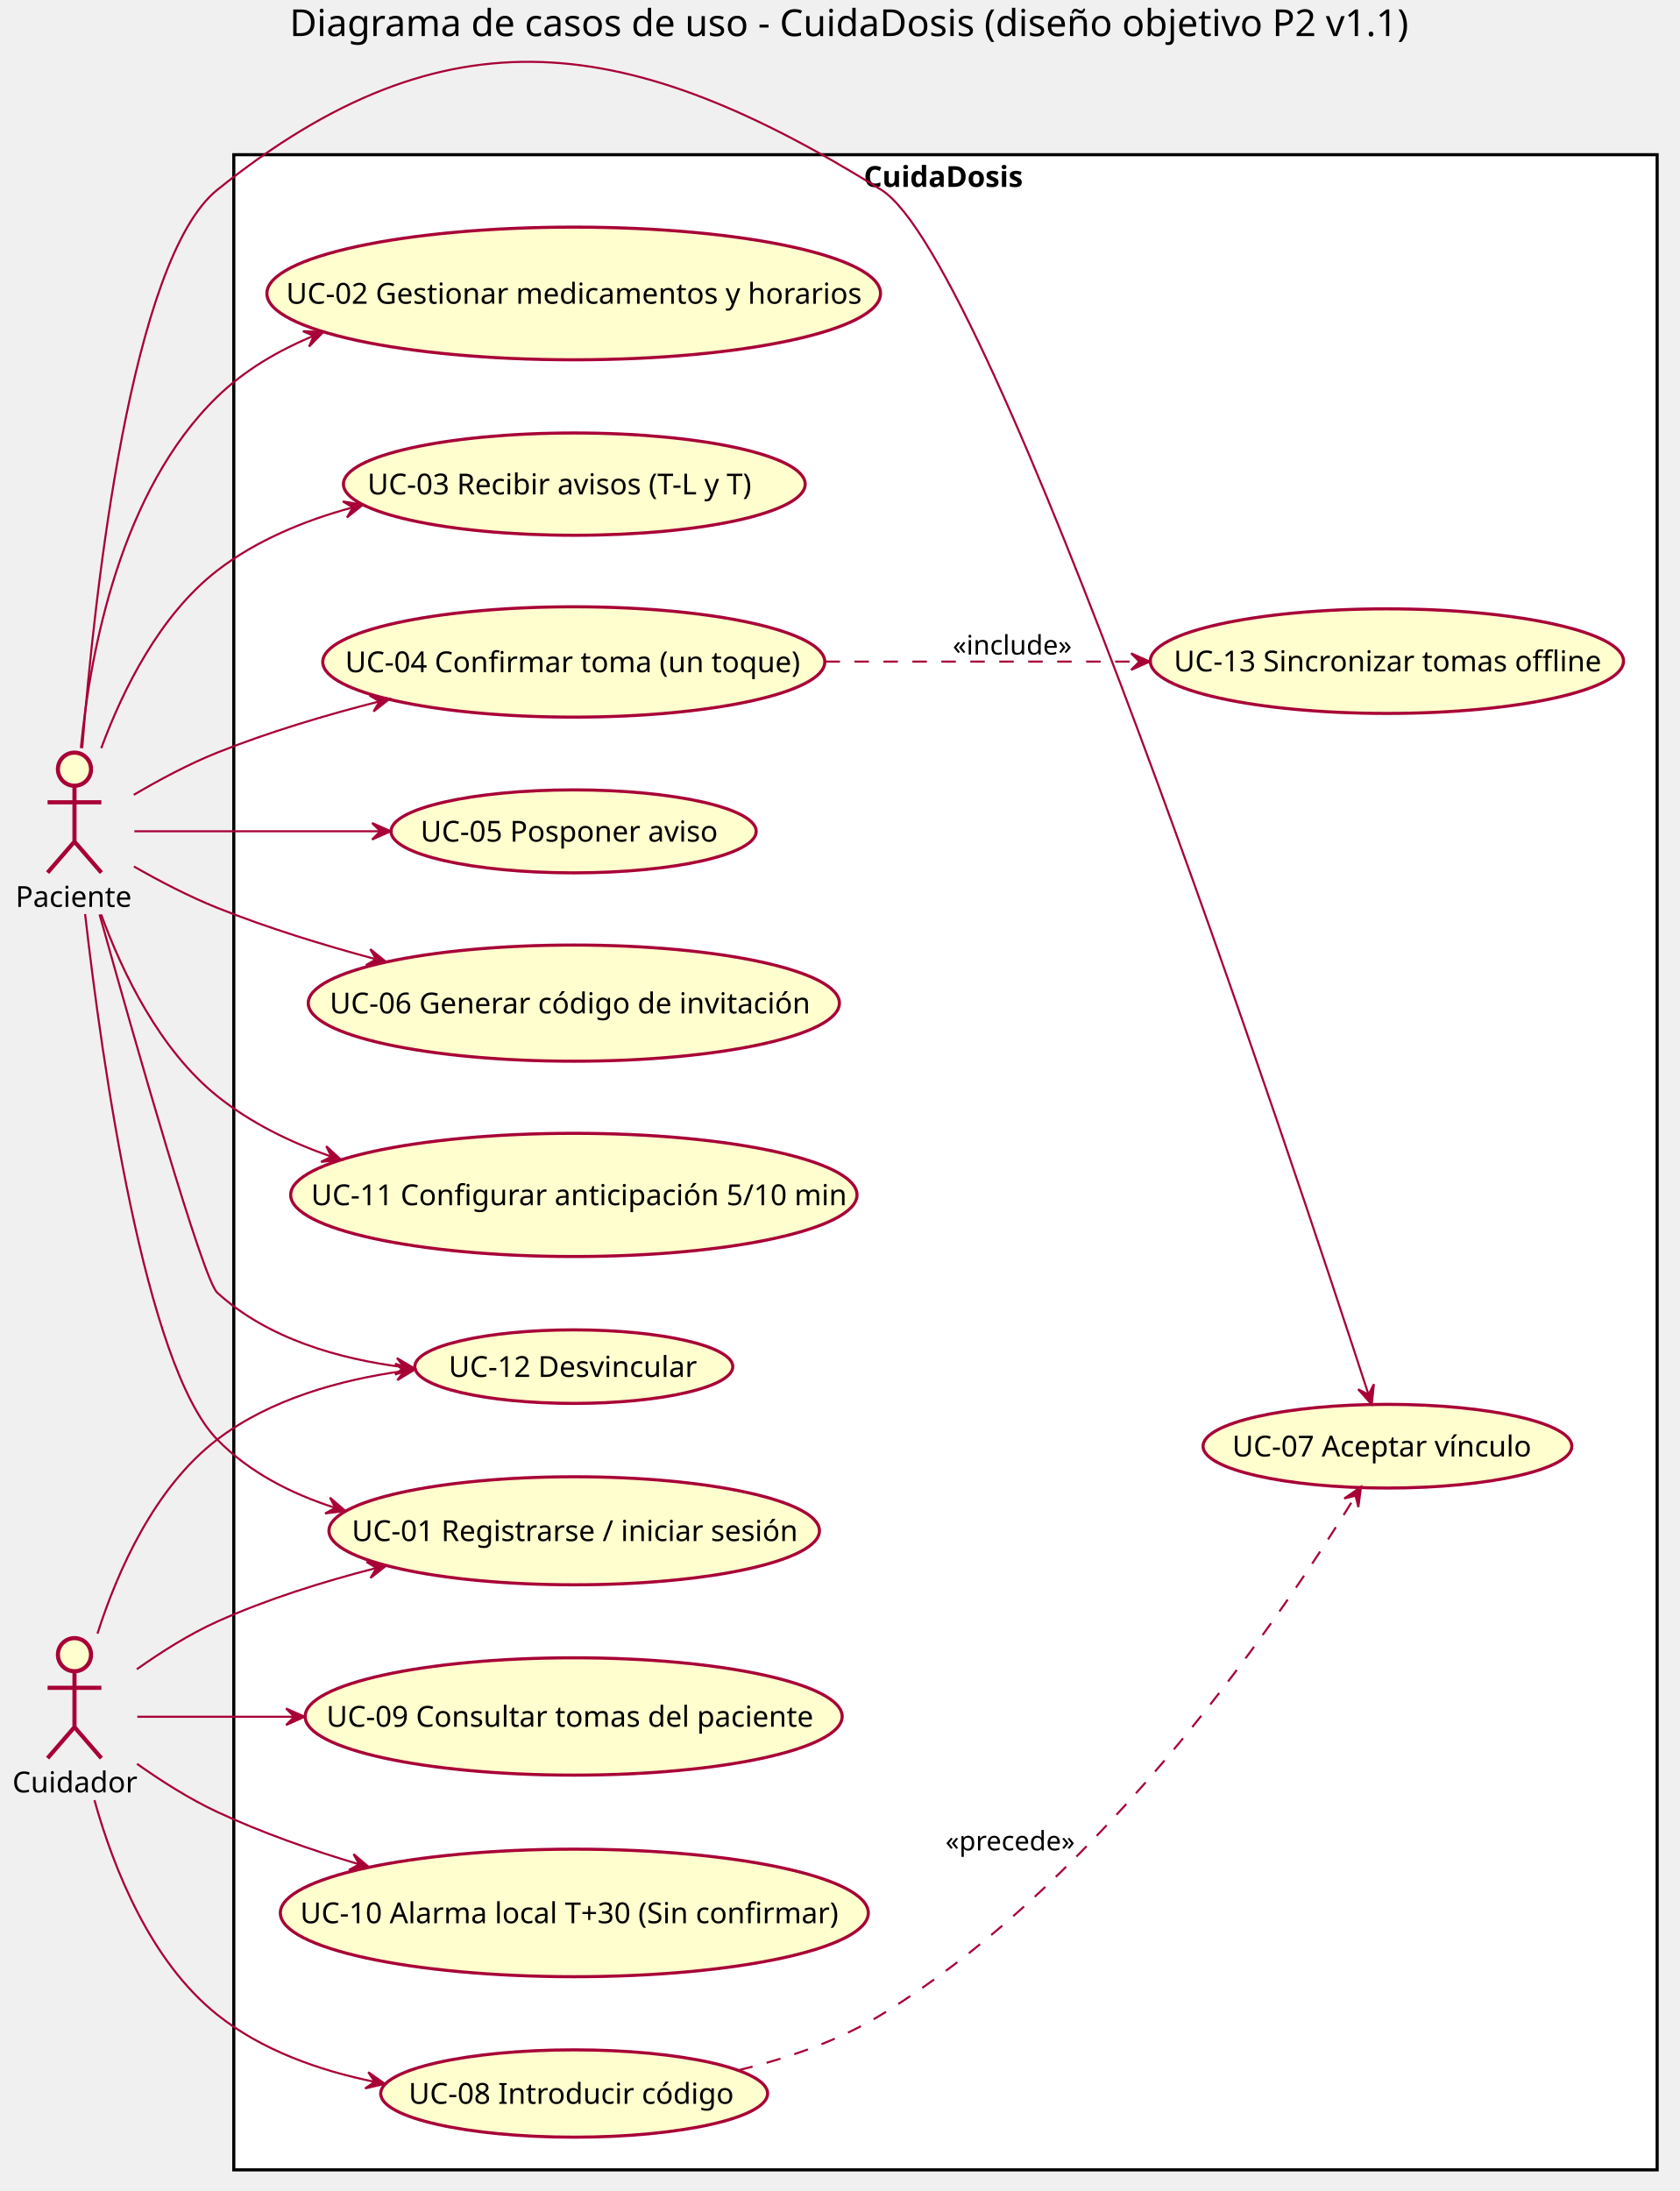
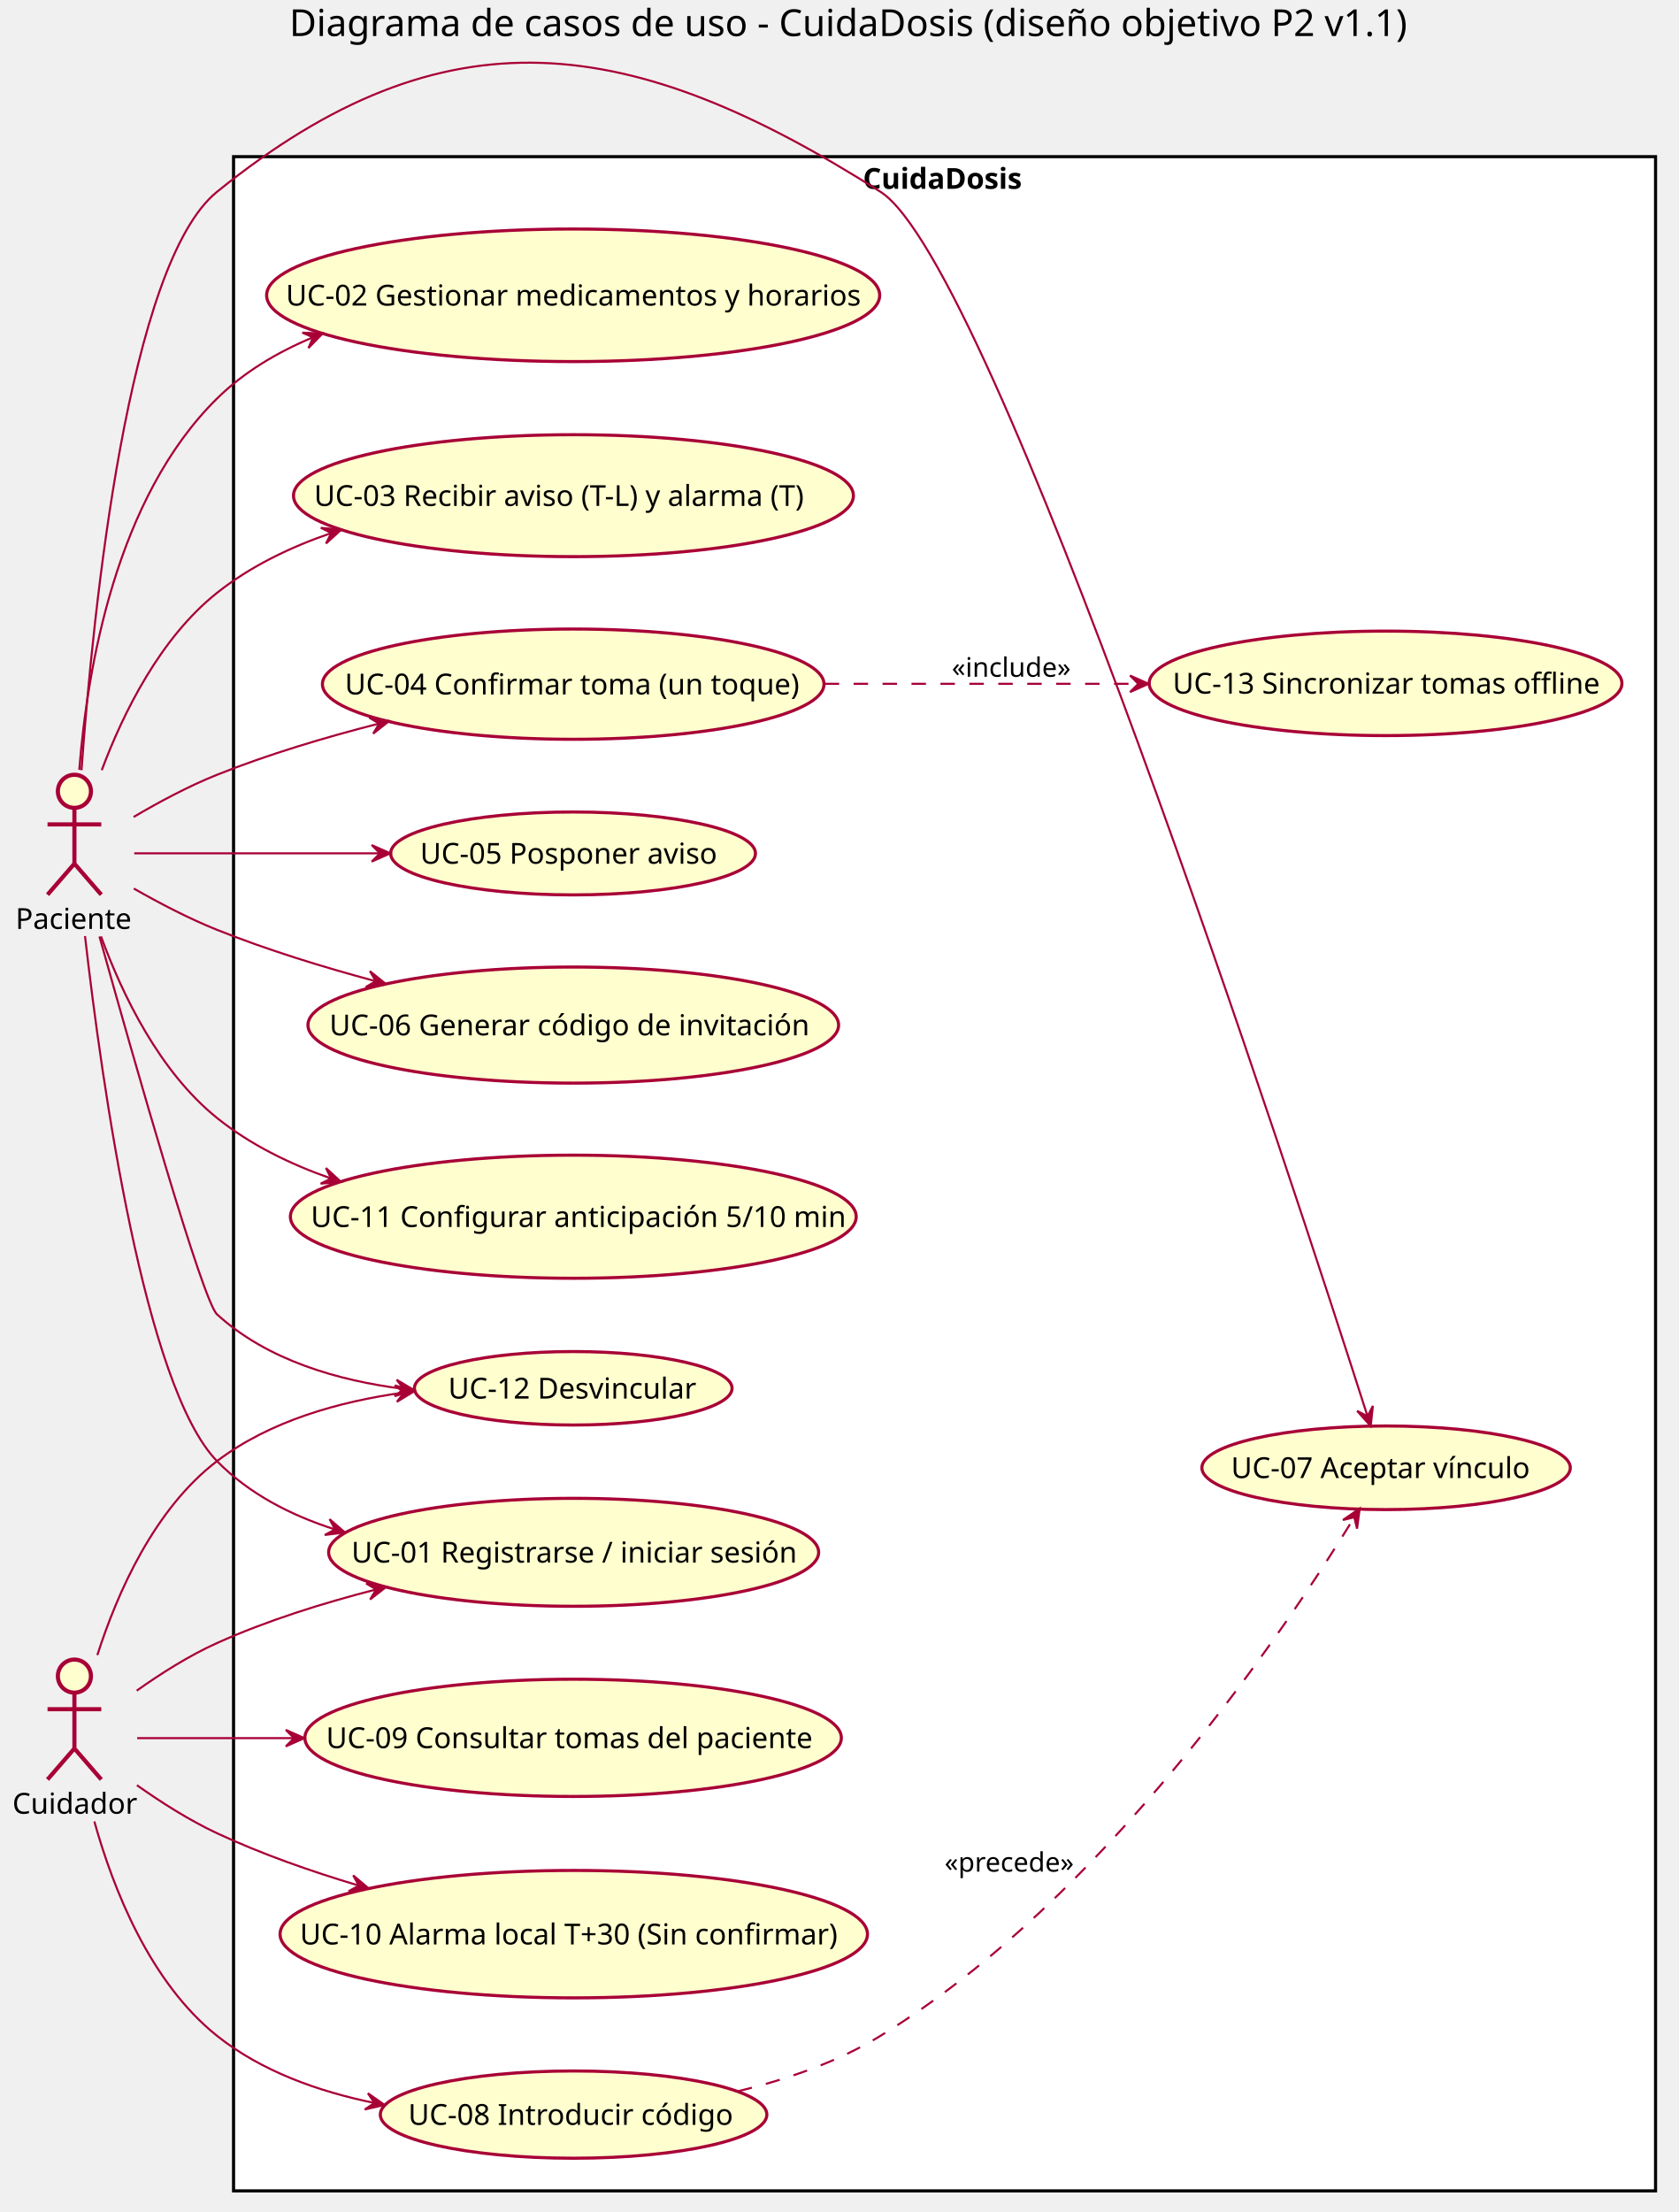
- <svg xmlns="http://www.w3.org/2000/svg" contentScriptType="application/ecmascript" contentStyleType="text/css" height="1059px" preserveAspectRatio="none" style="width:812px;height:1059px;" version="1.1" viewBox="0 0 812 1059" width="812px" zoomAndPan="magnify">
+ <svg xmlns="http://www.w3.org/2000/svg" contentScriptType="application/ecmascript" contentStyleType="text/css" height="1070px" preserveAspectRatio="none" style="width:812px;height:1070px;" version="1.1" viewBox="0 0 812 1070" width="812px" zoomAndPan="magnify">
  <defs />
  <g>
    <text fill="#000000" font-family="sans-serif" font-size="18" lengthAdjust="spacingAndGlyphs" textLength="555" x="140" y="17.438">Diagrama de casos de uso - CuidaDosis (diseño objetivo P2 v1.1)</text>
-     <rect fill="#FFFFFF" height="974" style="stroke: #000000; stroke-width: 1.5;" width="688" x="113" y="74.779" />
-     <text fill="#000000" font-family="sans-serif" font-size="14" font-weight="bold" lengthAdjust="spacingAndGlyphs" textLength="79" x="417.5" y="90.342">CuidaDosis</text>
-     <ellipse cx="277.541" cy="739.887" fill="#FEFECE" rx="118.541" ry="26.108" style="stroke: #A80036; stroke-width: 1.5;" />
-     <text fill="#000000" font-family="sans-serif" font-size="14" lengthAdjust="spacingAndGlyphs" textLength="215" x="170.041" y="744.857">UC-01 Registrarse / iniciar sesión</text>
-     <ellipse cx="277.308" cy="141.841" fill="#FEFECE" rx="148.308" ry="32.062" style="stroke: #A80036; stroke-width: 1.5;" />
-     <text fill="#000000" font-family="sans-serif" font-size="14" lengthAdjust="spacingAndGlyphs" textLength="278" x="138.308" y="146.811">UC-02 Gestionar medicamentos y horarios</text>
-     <ellipse cx="277.598" cy="233.999" fill="#FEFECE" rx="111.597" ry="24.72" style="stroke: #A80036; stroke-width: 1.5;" />
-     <text fill="#000000" font-family="sans-serif" font-size="14" lengthAdjust="spacingAndGlyphs" textLength="200" x="177.597" y="238.969">UC-03 Recibir avisos (T-L y T)</text>
-     <ellipse cx="277.337" cy="319.947" fill="#FEFECE" rx="121.337" ry="26.667" style="stroke: #A80036; stroke-width: 1.5;" />
-     <text fill="#000000" font-family="sans-serif" font-size="14" lengthAdjust="spacingAndGlyphs" textLength="221" x="166.837" y="324.916">UC-04 Confirmar toma (un toque)</text>
-     <ellipse cx="277.261" cy="401.832" fill="#FEFECE" rx="88.261" ry="20.052" style="stroke: #A80036; stroke-width: 1.5;" />
-     <text fill="#000000" font-family="sans-serif" font-size="14" lengthAdjust="spacingAndGlyphs" textLength="148" x="203.261" y="406.801">UC-05 Posponer aviso</text>
-     <ellipse cx="277.369" cy="484.853" fill="#FEFECE" rx="128.369" ry="28.074" style="stroke: #A80036; stroke-width: 1.5;" />
-     <text fill="#000000" font-family="sans-serif" font-size="14" lengthAdjust="spacingAndGlyphs" textLength="236" x="159.369" y="489.823">UC-06 Generar código de invitación</text>
-     <ellipse cx="670.63" cy="699.005" fill="#FEFECE" rx="89.13" ry="20.226" style="stroke: #A80036; stroke-width: 1.5;" />
-     <text fill="#000000" font-family="sans-serif" font-size="14" lengthAdjust="spacingAndGlyphs" textLength="150" x="595.63" y="703.975">UC-07 Aceptar vínculo</text>
-     <ellipse cx="277.517" cy="1011.883" fill="#FEFECE" rx="93.517" ry="21.104" style="stroke: #A80036; stroke-width: 1.5;" />
-     <text fill="#000000" font-family="sans-serif" font-size="14" lengthAdjust="spacingAndGlyphs" textLength="160" x="197.517" y="1016.852">UC-08 Introducir código</text>
-     <ellipse cx="277.282" cy="829.636" fill="#FEFECE" rx="129.782" ry="28.356" style="stroke: #A80036; stroke-width: 1.5;" />
-     <text fill="#000000" font-family="sans-serif" font-size="14" lengthAdjust="spacingAndGlyphs" textLength="239" x="157.782" y="834.605">UC-09 Consultar tomas del paciente</text>
-     <ellipse cx="277.603" cy="924.6" fill="#FEFECE" rx="142.103" ry="30.821" style="stroke: #A80036; stroke-width: 1.5;" />
-     <text fill="#000000" font-family="sans-serif" font-size="14" lengthAdjust="spacingAndGlyphs" textLength="265" x="145.103" y="929.57">UC-10 Alarma local T+30 (Sin confirmar)</text>
-     <ellipse cx="277.375" cy="577.554" fill="#FEFECE" rx="136.875" ry="29.775" style="stroke: #A80036; stroke-width: 1.5;" />
-     <text fill="#000000" font-family="sans-serif" font-size="14" lengthAdjust="spacingAndGlyphs" textLength="254" x="150.375" y="582.524">UC-11 Configurar anticipación 5/10 min</text>
-     <ellipse cx="277.349" cy="660.549" fill="#FEFECE" rx="76.849" ry="17.77" style="stroke: #A80036; stroke-width: 1.5;" />
-     <text fill="#000000" font-family="sans-serif" font-size="14" lengthAdjust="spacingAndGlyphs" textLength="121" x="216.849" y="665.519">UC-12 Desvincular</text>
-     <ellipse cx="670.366" cy="319.553" fill="#FEFECE" rx="114.366" ry="25.273" style="stroke: #A80036; stroke-width: 1.5;" />
-     <text fill="#000000" font-family="sans-serif" font-size="14" lengthAdjust="spacingAndGlyphs" textLength="206" x="567.366" y="324.522">UC-13 Sincronizar tomas offline</text>
-     <ellipse cx="36" cy="371.779" fill="#FEFECE" rx="8" ry="8" style="stroke: #A80036; stroke-width: 2.0;" />
-     <path d="M36,379.779 L36,406.779 M23,387.779 L49,387.779 M36,406.779 L23,421.779 M36,406.779 L49,421.779 " fill="none" style="stroke: #A80036; stroke-width: 2.0;" />
-     <text fill="#000000" font-family="sans-serif" font-size="14" lengthAdjust="spacingAndGlyphs" textLength="57" x="7.5" y="438.342">Paciente</text>
-     <ellipse cx="36" cy="799.779" fill="#FEFECE" rx="8" ry="8" style="stroke: #A80036; stroke-width: 2.0;" />
-     <path d="M36,807.779 L36,834.779 M23,815.779 L49,815.779 M36,834.779 L23,849.779 M36,834.779 L49,849.779 " fill="none" style="stroke: #A80036; stroke-width: 2.0;" />
-     <text fill="#000000" font-family="sans-serif" font-size="14" lengthAdjust="spacingAndGlyphs" textLength="60" x="6" y="866.342">Cuidador</text>
-     <path d="M41.13,441.809 C49.34,513.559 70,659.939 105,695.779 C120.47,711.629 140.82,722.039 162.07,728.819 " fill="none" id="P-U1" style="stroke: #A80036; stroke-width: 1.0;" />
-     <polygon fill="#A80036" points="166.91,730.299,159.465,723.851,162.127,728.843,157.135,731.504,166.91,730.299" style="stroke: #A80036; stroke-width: 1.0;" />
-     <path d="M39.08,361.549 C43.7,314.419 58.4,237.029 105,191.779 C118.12,179.039 134.29,169.519 151.41,162.409 " fill="none" id="P-U2" style="stroke: #A80036; stroke-width: 1.0;" />
-     <polygon fill="#A80036" points="156.27,160.459,146.428,160.088,151.628,162.316,149.399,167.516,156.27,160.459" style="stroke: #A80036; stroke-width: 1.0;" />
-     <path d="M48.94,361.619 C59.33,333.519 77.17,297.289 105,275.779 C123.91,261.169 147.2,251.559 170.46,245.259 " fill="none" id="P-U3" style="stroke: #A80036; stroke-width: 1.0;" />
-     <polygon fill="#A80036" points="175.42,243.969,165.702,242.366,170.581,245.229,167.718,250.108,175.42,243.969" style="stroke: #A80036; stroke-width: 1.0;" />
-     <path d="M64.65,384.189 C76.69,377.099 91.19,369.299 105,363.779 C129.75,353.879 157.41,345.639 183.17,339.069 " fill="none" id="P-U4" style="stroke: #A80036; stroke-width: 1.0;" />
-     <polygon fill="#A80036" points="188.3,337.779,178.593,336.115,183.453,339.009,180.56,343.87,188.3,337.779" style="stroke: #A80036; stroke-width: 1.0;" />
-     <path d="M64.94,401.779 C94.05,401.779 141.25,401.779 183.69,401.779 " fill="none" id="P-U5" style="stroke: #A80036; stroke-width: 1.0;" />
-     <polygon fill="#A80036" points="188.84,401.779,179.84,397.779,183.84,401.779,179.84,405.779,188.84,401.779" style="stroke: #A80036; stroke-width: 1.0;" />
-     <path d="M64.73,418.799 C76.79,425.689 91.27,433.289 105,438.779 C129.29,448.489 156.31,456.809 181.6,463.599 " fill="none" id="P-U6" style="stroke: #A80036; stroke-width: 1.0;" />
-     <polygon fill="#A80036" points="186.63,464.939,178.962,458.758,181.798,463.653,176.904,466.489,186.63,464.939" style="stroke: #A80036; stroke-width: 1.0;" />
-     <path d="M39.73,361.639 C45.82,285.619 63.41,125.239 105,91.779 C216.16,2.359 304.86,16.419 426,91.779 C479.92,125.319 625.54,563.729 661.42,673.829 " fill="none" id="P-U7" style="stroke: #A80036; stroke-width: 1.0;" />
-     <polygon fill="#A80036" points="663.05,678.819,664.07,669.023,661.503,674.064,656.462,671.498,663.05,678.819" style="stroke: #A80036; stroke-width: 1.0;" />
-     <path d="M48.88,441.989 C59.29,470.439 77.16,507.379 105,529.779 C121.06,542.699 140.38,552.149 160.17,559.049 " fill="none" id="P-U11" style="stroke: #A80036; stroke-width: 1.0;" />
-     <polygon fill="#A80036" points="164.94,560.669,157.697,553.996,160.204,559.067,155.133,561.574,164.94,560.669" style="stroke: #A80036; stroke-width: 1.0;" />
-     <path d="M48.13,442.009 C65.57,504.509 98.08,618.449 105,624.779 C129.29,646.999 163.69,656.869 195.31,660.849 " fill="none" id="P-U12" style="stroke: #A80036; stroke-width: 1.0;" />
-     <polygon fill="#A80036" points="200.36,661.449,191.892,656.421,195.394,660.863,190.953,664.366,200.36,661.449" style="stroke: #A80036; stroke-width: 1.0;" />
-     <path d="M66.15,806.819 C77.73,798.599 91.48,789.859 105,783.779 C129.04,772.959 156.23,764.449 181.75,757.919 " fill="none" id="C-U1" style="stroke: #A80036; stroke-width: 1.0;" />
-     <polygon fill="#A80036" points="186.84,756.629,177.137,754.938,181.99,757.845,179.083,762.698,186.84,756.629" style="stroke: #A80036; stroke-width: 1.0;" />
-     <path d="M45.65,870.089 C54.82,902.909 72.59,947.899 105,973.779 C126.54,990.979 154.24,1000.769 181.07,1006.239 " fill="none" id="C-U8" style="stroke: #A80036; stroke-width: 1.0;" />
-     <polygon fill="#A80036" points="186.07,1007.209,178.004,1001.558,181.163,1006.251,176.47,1009.41,186.07,1007.209" style="stroke: #A80036; stroke-width: 1.0;" />
-     <path d="M66.37,829.779 C86,829.779 113.4,829.779 141.93,829.779 " fill="none" id="C-U9" style="stroke: #A80036; stroke-width: 1.0;" />
-     <polygon fill="#A80036" points="147.26,829.779,138.26,825.779,142.26,829.779,138.26,833.779,147.26,829.779" style="stroke: #A80036; stroke-width: 1.0;" />
-     <path d="M66.24,852.539 C77.83,860.749 91.57,869.509 105,875.779 C126.48,885.799 150.45,894.209 173.5,901.079 " fill="none" id="C-U10" style="stroke: #A80036; stroke-width: 1.0;" />
-     <polygon fill="#A80036" points="178.41,902.519,170.89,896.159,173.61,901.119,168.65,903.839,178.41,902.519" style="stroke: #A80036; stroke-width: 1.0;" />
-     <path d="M47.1,789.609 C56.85,759.209 74.71,718.869 105,695.779 C130.59,676.279 164.35,666.919 195.14,662.649 " fill="none" id="C-U12" style="stroke: #A80036; stroke-width: 1.0;" />
-     <polygon fill="#A80036" points="200.45,661.959,191.01,659.15,195.492,662.602,192.039,667.083,200.45,661.959" style="stroke: #A80036; stroke-width: 1.0;" />
-     <path d="M399,319.779 C447.17,319.779 502.5,319.779 550.52,319.779 " fill="none" id="U4-U13" style="stroke: #A80036; stroke-width: 1.0; stroke-dasharray: 7.0,7.0;" />
-     <polygon fill="#A80036" points="555.74,319.779,546.74,315.779,550.74,319.779,546.74,323.779,555.74,319.779" style="stroke: #A80036; stroke-width: 1.0;" />
-     <text fill="#000000" font-family="sans-serif" font-size="13" lengthAdjust="spacingAndGlyphs" textLength="61" x="460.5" y="316.373">«include»</text>
-     <path d="M356.99,1000.609 C380.36,994.959 405.25,986.479 426,973.779 C534.72,907.249 622.11,776.969 655.2,723.039 " fill="none" id="U8-U7" style="stroke: #A80036; stroke-width: 1.0; stroke-dasharray: 7.0,7.0;" />
-     <polygon fill="#A80036" points="657.86,718.679,649.75,724.268,655.25,722.944,656.573,728.444,657.86,718.679" style="stroke: #A80036; stroke-width: 1.0;" />
-     <text fill="#000000" font-family="sans-serif" font-size="13" lengthAdjust="spacingAndGlyphs" textLength="68" x="457" y="894.373">«precede»</text>
+     <rect fill="#FFFFFF" height="984" style="stroke: #000000; stroke-width: 1.5;" width="688" x="113" y="75.779" />
+     <text fill="#000000" font-family="sans-serif" font-size="14" font-weight="bold" lengthAdjust="spacingAndGlyphs" textLength="79" x="417.5" y="91.342">CuidaDosis</text>
+     <ellipse cx="277.541" cy="750.887" fill="#FEFECE" rx="118.541" ry="26.108" style="stroke: #A80036; stroke-width: 1.5;" />
+     <text fill="#000000" font-family="sans-serif" font-size="14" lengthAdjust="spacingAndGlyphs" textLength="215" x="170.041" y="755.857">UC-01 Registrarse / iniciar sesión</text>
+     <ellipse cx="277.308" cy="142.841" fill="#FEFECE" rx="148.308" ry="32.062" style="stroke: #A80036; stroke-width: 1.5;" />
+     <text fill="#000000" font-family="sans-serif" font-size="14" lengthAdjust="spacingAndGlyphs" textLength="278" x="138.308" y="147.811">UC-02 Gestionar medicamentos y horarios</text>
+     <ellipse cx="277.452" cy="239.77" fill="#FEFECE" rx="135.452" ry="29.491" style="stroke: #A80036; stroke-width: 1.5;" />
+     <text fill="#000000" font-family="sans-serif" font-size="14" lengthAdjust="spacingAndGlyphs" textLength="251" x="151.952" y="244.739">UC-03 Recibir aviso (T-L) y alarma (T)</text>
+     <ellipse cx="277.337" cy="330.947" fill="#FEFECE" rx="121.337" ry="26.667" style="stroke: #A80036; stroke-width: 1.5;" />
+     <text fill="#000000" font-family="sans-serif" font-size="14" lengthAdjust="spacingAndGlyphs" textLength="221" x="166.837" y="335.916">UC-04 Confirmar toma (un toque)</text>
+     <ellipse cx="277.261" cy="412.832" fill="#FEFECE" rx="88.261" ry="20.052" style="stroke: #A80036; stroke-width: 1.5;" />
+     <text fill="#000000" font-family="sans-serif" font-size="14" lengthAdjust="spacingAndGlyphs" textLength="148" x="203.261" y="417.801">UC-05 Posponer aviso</text>
+     <ellipse cx="277.369" cy="495.853" fill="#FEFECE" rx="128.369" ry="28.074" style="stroke: #A80036; stroke-width: 1.5;" />
+     <text fill="#000000" font-family="sans-serif" font-size="14" lengthAdjust="spacingAndGlyphs" textLength="236" x="159.369" y="500.823">UC-06 Generar código de invitación</text>
+     <ellipse cx="670.63" cy="710.005" fill="#FEFECE" rx="89.13" ry="20.226" style="stroke: #A80036; stroke-width: 1.5;" />
+     <text fill="#000000" font-family="sans-serif" font-size="14" lengthAdjust="spacingAndGlyphs" textLength="150" x="595.63" y="714.975">UC-07 Aceptar vínculo</text>
+     <ellipse cx="277.517" cy="1022.883" fill="#FEFECE" rx="93.517" ry="21.104" style="stroke: #A80036; stroke-width: 1.5;" />
+     <text fill="#000000" font-family="sans-serif" font-size="14" lengthAdjust="spacingAndGlyphs" textLength="160" x="197.517" y="1027.852">UC-08 Introducir código</text>
+     <ellipse cx="277.282" cy="840.636" fill="#FEFECE" rx="129.782" ry="28.356" style="stroke: #A80036; stroke-width: 1.5;" />
+     <text fill="#000000" font-family="sans-serif" font-size="14" lengthAdjust="spacingAndGlyphs" textLength="239" x="157.782" y="845.605">UC-09 Consultar tomas del paciente</text>
+     <ellipse cx="277.603" cy="935.6" fill="#FEFECE" rx="142.103" ry="30.821" style="stroke: #A80036; stroke-width: 1.5;" />
+     <text fill="#000000" font-family="sans-serif" font-size="14" lengthAdjust="spacingAndGlyphs" textLength="265" x="145.103" y="940.57">UC-10 Alarma local T+30 (Sin confirmar)</text>
+     <ellipse cx="277.375" cy="588.554" fill="#FEFECE" rx="136.875" ry="29.775" style="stroke: #A80036; stroke-width: 1.5;" />
+     <text fill="#000000" font-family="sans-serif" font-size="14" lengthAdjust="spacingAndGlyphs" textLength="254" x="150.375" y="593.524">UC-11 Configurar anticipación 5/10 min</text>
+     <ellipse cx="277.349" cy="671.549" fill="#FEFECE" rx="76.849" ry="17.77" style="stroke: #A80036; stroke-width: 1.5;" />
+     <text fill="#000000" font-family="sans-serif" font-size="14" lengthAdjust="spacingAndGlyphs" textLength="121" x="216.849" y="676.519">UC-12 Desvincular</text>
+     <ellipse cx="670.366" cy="330.553" fill="#FEFECE" rx="114.366" ry="25.273" style="stroke: #A80036; stroke-width: 1.5;" />
+     <text fill="#000000" font-family="sans-serif" font-size="14" lengthAdjust="spacingAndGlyphs" textLength="206" x="567.366" y="335.522">UC-13 Sincronizar tomas offline</text>
+     <ellipse cx="36" cy="382.779" fill="#FEFECE" rx="8" ry="8" style="stroke: #A80036; stroke-width: 2.0;" />
+     <path d="M36,390.779 L36,417.779 M23,398.779 L49,398.779 M36,417.779 L23,432.779 M36,417.779 L49,432.779 " fill="none" style="stroke: #A80036; stroke-width: 2.0;" />
+     <text fill="#000000" font-family="sans-serif" font-size="14" lengthAdjust="spacingAndGlyphs" textLength="57" x="7.5" y="449.342">Paciente</text>
+     <ellipse cx="36" cy="810.779" fill="#FEFECE" rx="8" ry="8" style="stroke: #A80036; stroke-width: 2.0;" />
+     <path d="M36,818.779 L36,845.779 M23,826.779 L49,826.779 M36,845.779 L23,860.779 M36,845.779 L49,860.779 " fill="none" style="stroke: #A80036; stroke-width: 2.0;" />
+     <text fill="#000000" font-family="sans-serif" font-size="14" lengthAdjust="spacingAndGlyphs" textLength="60" x="6" y="877.342">Cuidador</text>
+     <path d="M41.13,452.809 C49.34,524.559 70,670.939 105,706.779 C120.47,722.629 140.82,733.039 162.07,739.819 " fill="none" id="P-U1" style="stroke: #A80036; stroke-width: 1.0;" />
+     <polygon fill="#A80036" points="166.91,741.299,159.465,734.851,162.127,739.843,157.135,742.504,166.91,741.299" style="stroke: #A80036; stroke-width: 1.0;" />
+     <path d="M38.36,372.409 C42.22,323.259 56.13,240.869 105,192.779 C118.03,179.959 134.16,170.389 151.26,163.249 " fill="none" id="P-U2" style="stroke: #A80036; stroke-width: 1.0;" />
+     <polygon fill="#A80036" points="156.11,161.299,146.268,160.928,151.468,163.156,149.239,168.356,156.11,161.299" style="stroke: #A80036; stroke-width: 1.0;" />
+     <path d="M49.23,372.549 C59.72,344.599 77.56,308.589 105,286.779 C121.11,273.969 140.45,264.649 160.26,257.859 " fill="none" id="P-U3" style="stroke: #A80036; stroke-width: 1.0;" />
+     <polygon fill="#A80036" points="165.03,256.279,155.23,255.304,160.282,257.848,157.739,262.9,165.03,256.279" style="stroke: #A80036; stroke-width: 1.0;" />
+     <path d="M64.65,395.189 C76.69,388.099 91.19,380.299 105,374.779 C129.75,364.879 157.41,356.639 183.17,350.069 " fill="none" id="P-U4" style="stroke: #A80036; stroke-width: 1.0;" />
+     <polygon fill="#A80036" points="188.3,348.779,178.593,347.115,183.453,350.009,180.56,354.87,188.3,348.779" style="stroke: #A80036; stroke-width: 1.0;" />
+     <path d="M64.94,412.779 C94.05,412.779 141.25,412.779 183.69,412.779 " fill="none" id="P-U5" style="stroke: #A80036; stroke-width: 1.0;" />
+     <polygon fill="#A80036" points="188.84,412.779,179.84,408.779,183.84,412.779,179.84,416.779,188.84,412.779" style="stroke: #A80036; stroke-width: 1.0;" />
+     <path d="M64.73,429.799 C76.79,436.689 91.27,444.289 105,449.779 C129.29,459.489 156.31,467.809 181.6,474.599 " fill="none" id="P-U6" style="stroke: #A80036; stroke-width: 1.0;" />
+     <polygon fill="#A80036" points="186.63,475.939,178.962,469.758,181.798,474.653,176.904,477.489,186.63,475.939" style="stroke: #A80036; stroke-width: 1.0;" />
+     <path d="M39.43,372.569 C45.08,294.629 62.02,127.589 105,92.779 C215.87,2.989 305.58,16.279 426,92.779 C480.42,127.349 625.97,573.599 661.56,684.809 " fill="none" id="P-U7" style="stroke: #A80036; stroke-width: 1.0;" />
+     <polygon fill="#A80036" points="663.17,689.849,664.234,680.058,661.645,685.088,656.615,682.499,663.17,689.849" style="stroke: #A80036; stroke-width: 1.0;" />
+     <path d="M48.88,452.989 C59.29,481.439 77.16,518.379 105,540.779 C121.06,553.699 140.38,563.149 160.17,570.049 " fill="none" id="P-U11" style="stroke: #A80036; stroke-width: 1.0;" />
+     <polygon fill="#A80036" points="164.94,571.669,157.697,564.996,160.204,570.067,155.133,572.574,164.94,571.669" style="stroke: #A80036; stroke-width: 1.0;" />
+     <path d="M48.13,453.009 C65.57,515.509 98.08,629.449 105,635.779 C129.29,657.999 163.69,667.869 195.31,671.849 " fill="none" id="P-U12" style="stroke: #A80036; stroke-width: 1.0;" />
+     <polygon fill="#A80036" points="200.36,672.449,191.892,667.421,195.394,671.863,190.953,675.366,200.36,672.449" style="stroke: #A80036; stroke-width: 1.0;" />
+     <path d="M66.15,817.819 C77.73,809.599 91.48,800.859 105,794.779 C129.04,783.959 156.23,775.449 181.75,768.919 " fill="none" id="C-U1" style="stroke: #A80036; stroke-width: 1.0;" />
+     <polygon fill="#A80036" points="186.84,767.629,177.137,765.938,181.99,768.845,179.083,773.698,186.84,767.629" style="stroke: #A80036; stroke-width: 1.0;" />
+     <path d="M45.65,881.089 C54.82,913.909 72.59,958.899 105,984.779 C126.54,1001.979 154.24,1011.769 181.07,1017.239 " fill="none" id="C-U8" style="stroke: #A80036; stroke-width: 1.0;" />
+     <polygon fill="#A80036" points="186.07,1018.209,178.004,1012.558,181.163,1017.251,176.47,1020.41,186.07,1018.209" style="stroke: #A80036; stroke-width: 1.0;" />
+     <path d="M66.37,840.779 C86,840.779 113.4,840.779 141.93,840.779 " fill="none" id="C-U9" style="stroke: #A80036; stroke-width: 1.0;" />
+     <polygon fill="#A80036" points="147.26,840.779,138.26,836.779,142.26,840.779,138.26,844.779,147.26,840.779" style="stroke: #A80036; stroke-width: 1.0;" />
+     <path d="M66.24,863.539 C77.83,871.749 91.57,880.509 105,886.779 C126.48,896.799 150.45,905.209 173.5,912.079 " fill="none" id="C-U10" style="stroke: #A80036; stroke-width: 1.0;" />
+     <polygon fill="#A80036" points="178.41,913.519,170.89,907.159,173.61,912.119,168.65,914.839,178.41,913.519" style="stroke: #A80036; stroke-width: 1.0;" />
+     <path d="M47.1,800.609 C56.85,770.209 74.71,729.869 105,706.779 C130.59,687.279 164.35,677.919 195.14,673.649 " fill="none" id="C-U12" style="stroke: #A80036; stroke-width: 1.0;" />
+     <polygon fill="#A80036" points="200.45,672.959,191.01,670.15,195.492,673.602,192.039,678.083,200.45,672.959" style="stroke: #A80036; stroke-width: 1.0;" />
+     <path d="M399,330.779 C447.17,330.779 502.5,330.779 550.52,330.779 " fill="none" id="U4-U13" style="stroke: #A80036; stroke-width: 1.0; stroke-dasharray: 7.0,7.0;" />
+     <polygon fill="#A80036" points="555.74,330.779,546.74,326.779,550.74,330.779,546.74,334.779,555.74,330.779" style="stroke: #A80036; stroke-width: 1.0;" />
+     <text fill="#000000" font-family="sans-serif" font-size="13" lengthAdjust="spacingAndGlyphs" textLength="61" x="460.5" y="327.373">«include»</text>
+     <path d="M356.99,1011.609 C380.36,1005.959 405.25,997.479 426,984.779 C534.72,918.249 622.11,787.969 655.2,734.039 " fill="none" id="U8-U7" style="stroke: #A80036; stroke-width: 1.0; stroke-dasharray: 7.0,7.0;" />
+     <polygon fill="#A80036" points="657.86,729.679,649.75,735.268,655.25,733.944,656.573,739.444,657.86,729.679" style="stroke: #A80036; stroke-width: 1.0;" />
+     <text fill="#000000" font-family="sans-serif" font-size="13" lengthAdjust="spacingAndGlyphs" textLength="68" x="457" y="905.373">«precede»</text>
  </g>
</svg>
